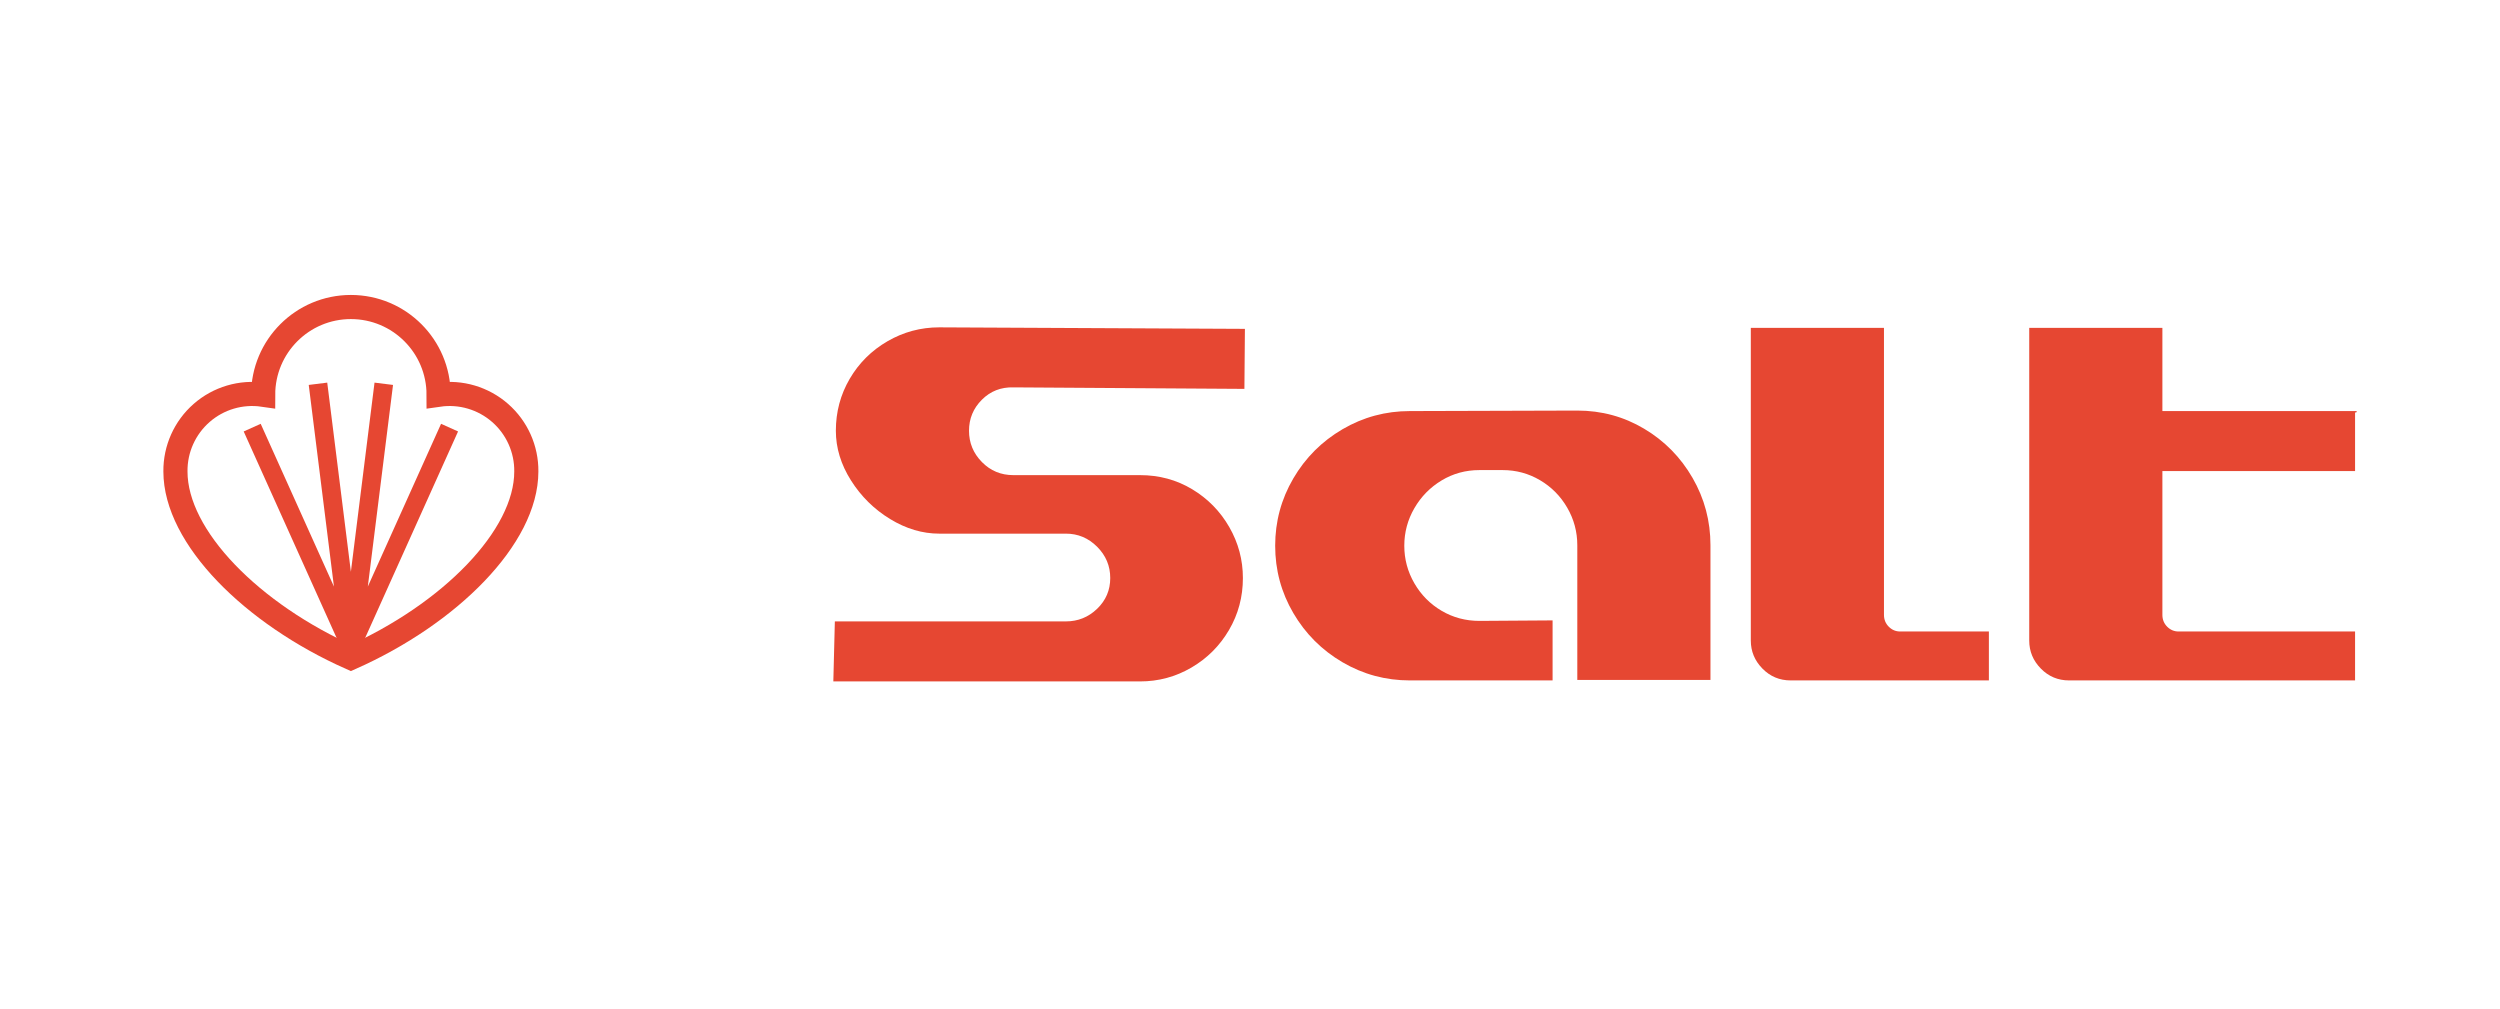
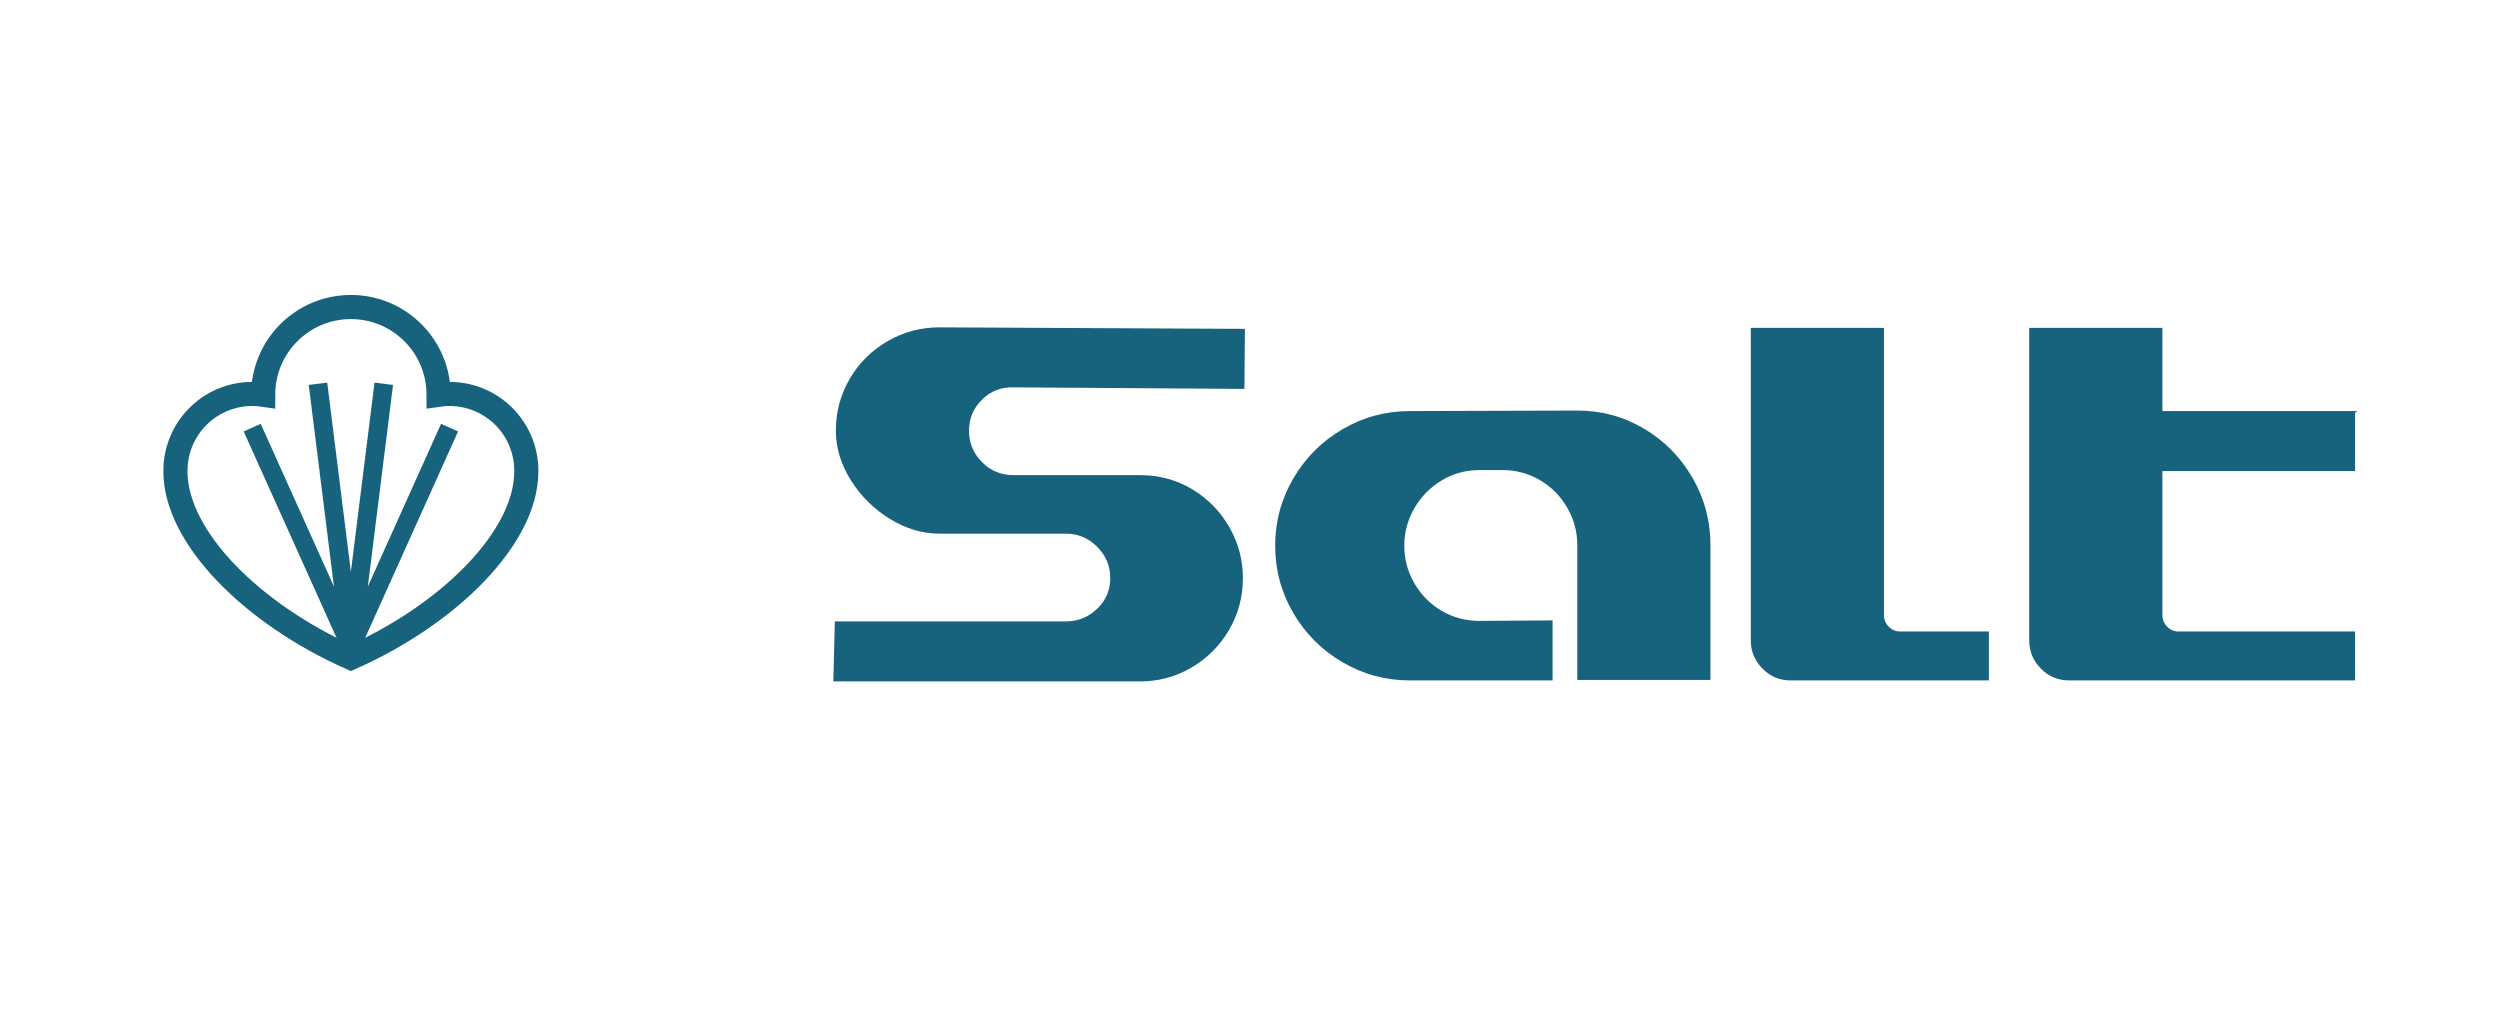
<svg xmlns="http://www.w3.org/2000/svg" width="228" height="92" viewBox="0 0 228 92">
-   <g color="#E64732" transform="translate(12,26) scale(1.0)">
-     <path d="M20 34C11 30 4 23 4 17a7 7 0 0 1 8-7 8 8 0 0 1 16 0 7 7 0 0 1 8 7c0 6-7 13-16 17Z" fill="none" stroke="#E64732" stroke-width="2.2" />
-     <path d="m20 33-9-20m9 20-3-24m3 24 3-24m-3 24 9-20" stroke="#E64732" stroke-width="1.7" />
+   <g color="#17627C" transform="translate(12,26) scale(1.0)">
+     <path d="M20 34C11 30 4 23 4 17a7 7 0 0 1 8-7 8 8 0 0 1 16 0 7 7 0 0 1 8 7c0 6-7 13-16 17Z" fill="none" stroke="#17627C" stroke-width="2.2" />
+     <path d="m20 33-9-20m9 20-3-24m3 24 3-24m-3 24 9-20" stroke="#17627C" stroke-width="1.7" />
  </g>
-   <path d="M658 -2H50L53 117H511Q547 117 573.0 142.0Q599 167 599 203Q599 239 573.0 265.0Q547 291 511 291H260Q210 291 162.5 320.0Q115 349 85.0 396.5Q55 444 55 495Q55 551 82.5 598.0Q110 645 157.5 672.5Q205 700 260 700L866 697L865 578L407 581Q370 582 344.5 556.5Q319 531 319 495Q319 459 344.5 433.0Q370 407 407 407H658Q715 407 761.5 379.0Q808 351 835.0 304.0Q862 257 862 203Q862 147 834.5 100.0Q807 53 760.0 25.5Q713 -2 658 -2Z" transform="translate(73.7,62.054) scale(0.046,-0.046)" fill="#E64732" />
-   <path d="M600 0H317Q245 0 183.5 36.0Q122 72 86.0 133.5Q50 195 50 267Q50 339 86.0 400.5Q122 462 183.5 498.0Q245 534 317 534L649 535Q721 535 781.5 499.0Q842 463 877.5 401.5Q913 340 913 268V1H649V268Q649 308 629.0 342.5Q609 377 575.0 397.0Q541 417 501 417H455Q414 417 380.0 396.5Q346 376 326.0 341.5Q306 307 306 267Q306 227 326.0 192.5Q346 158 380.0 138.0Q414 118 455 118L600 119Z" transform="translate(113.996,62.054) scale(0.046,-0.046)" fill="#E64732" />
-   <path d="M522 0H129Q96 0 73.0 23.5Q50 47 50 79V699H314V130Q314 116 323.5 106.5Q333 97 346 97H522Z" transform="translate(157.374,62.054) scale(0.046,-0.046)" fill="#E64732" />
-   <path d="M696 0H129Q96 0 73.0 23.5Q50 47 50 79V699H314V534H700L698 532H700L696 531V415H314V130Q314 116 323.5 106.5Q333 97 346 97H696Z" transform="translate(182.766,62.054) scale(0.046,-0.046)" fill="#E64732" />
+   <path d="M658 -2H50L53 117H511Q547 117 573.0 142.0Q599 167 599 203Q599 239 573.0 265.0Q547 291 511 291H260Q210 291 162.5 320.0Q115 349 85.0 396.5Q55 444 55 495Q55 551 82.5 598.0Q110 645 157.5 672.5Q205 700 260 700L866 697L865 578L407 581Q370 582 344.5 556.5Q319 531 319 495Q319 459 344.5 433.0Q370 407 407 407H658Q715 407 761.5 379.0Q808 351 835.0 304.0Q862 257 862 203Q862 147 834.5 100.0Q807 53 760.0 25.5Q713 -2 658 -2Z" transform="translate(73.7,62.054) scale(0.046,-0.046)" fill="#17627C" />
+   <path d="M600 0H317Q245 0 183.5 36.0Q122 72 86.0 133.5Q50 195 50 267Q50 339 86.0 400.5Q122 462 183.5 498.0Q245 534 317 534L649 535Q721 535 781.5 499.0Q842 463 877.5 401.5Q913 340 913 268V1H649V268Q649 308 629.0 342.5Q609 377 575.0 397.0Q541 417 501 417H455Q414 417 380.0 396.5Q346 376 326.0 341.5Q306 307 306 267Q306 227 326.0 192.5Q346 158 380.0 138.0Q414 118 455 118L600 119Z" transform="translate(113.996,62.054) scale(0.046,-0.046)" fill="#17627C" />
+   <path d="M522 0H129Q96 0 73.0 23.5Q50 47 50 79V699H314V130Q314 116 323.5 106.5Q333 97 346 97H522Z" transform="translate(157.374,62.054) scale(0.046,-0.046)" fill="#17627C" />
+   <path d="M696 0H129Q96 0 73.0 23.5Q50 47 50 79V699H314V534H700L698 532H700L696 531V415H314V130Q314 116 323.5 106.5Q333 97 346 97H696Z" transform="translate(182.766,62.054) scale(0.046,-0.046)" fill="#17627C" />
</svg>
